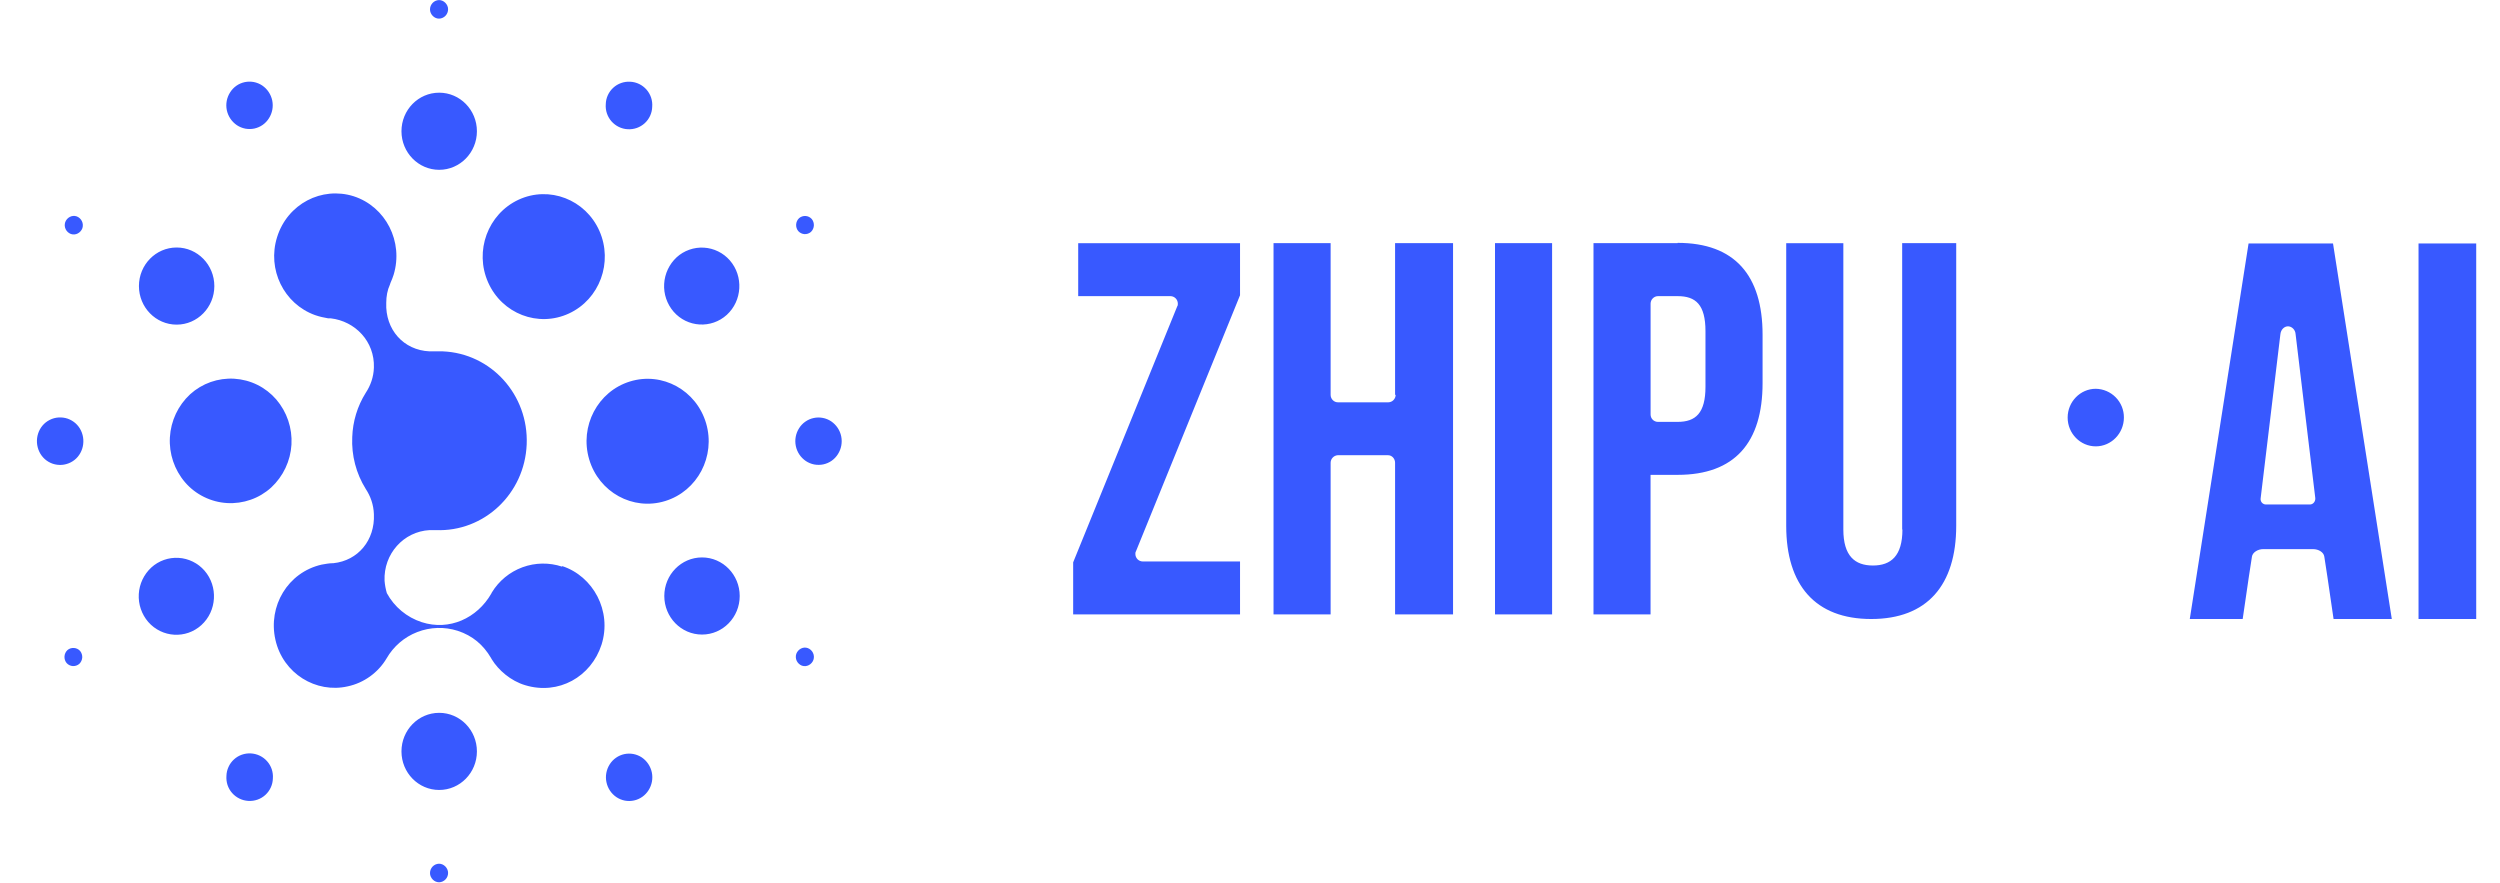
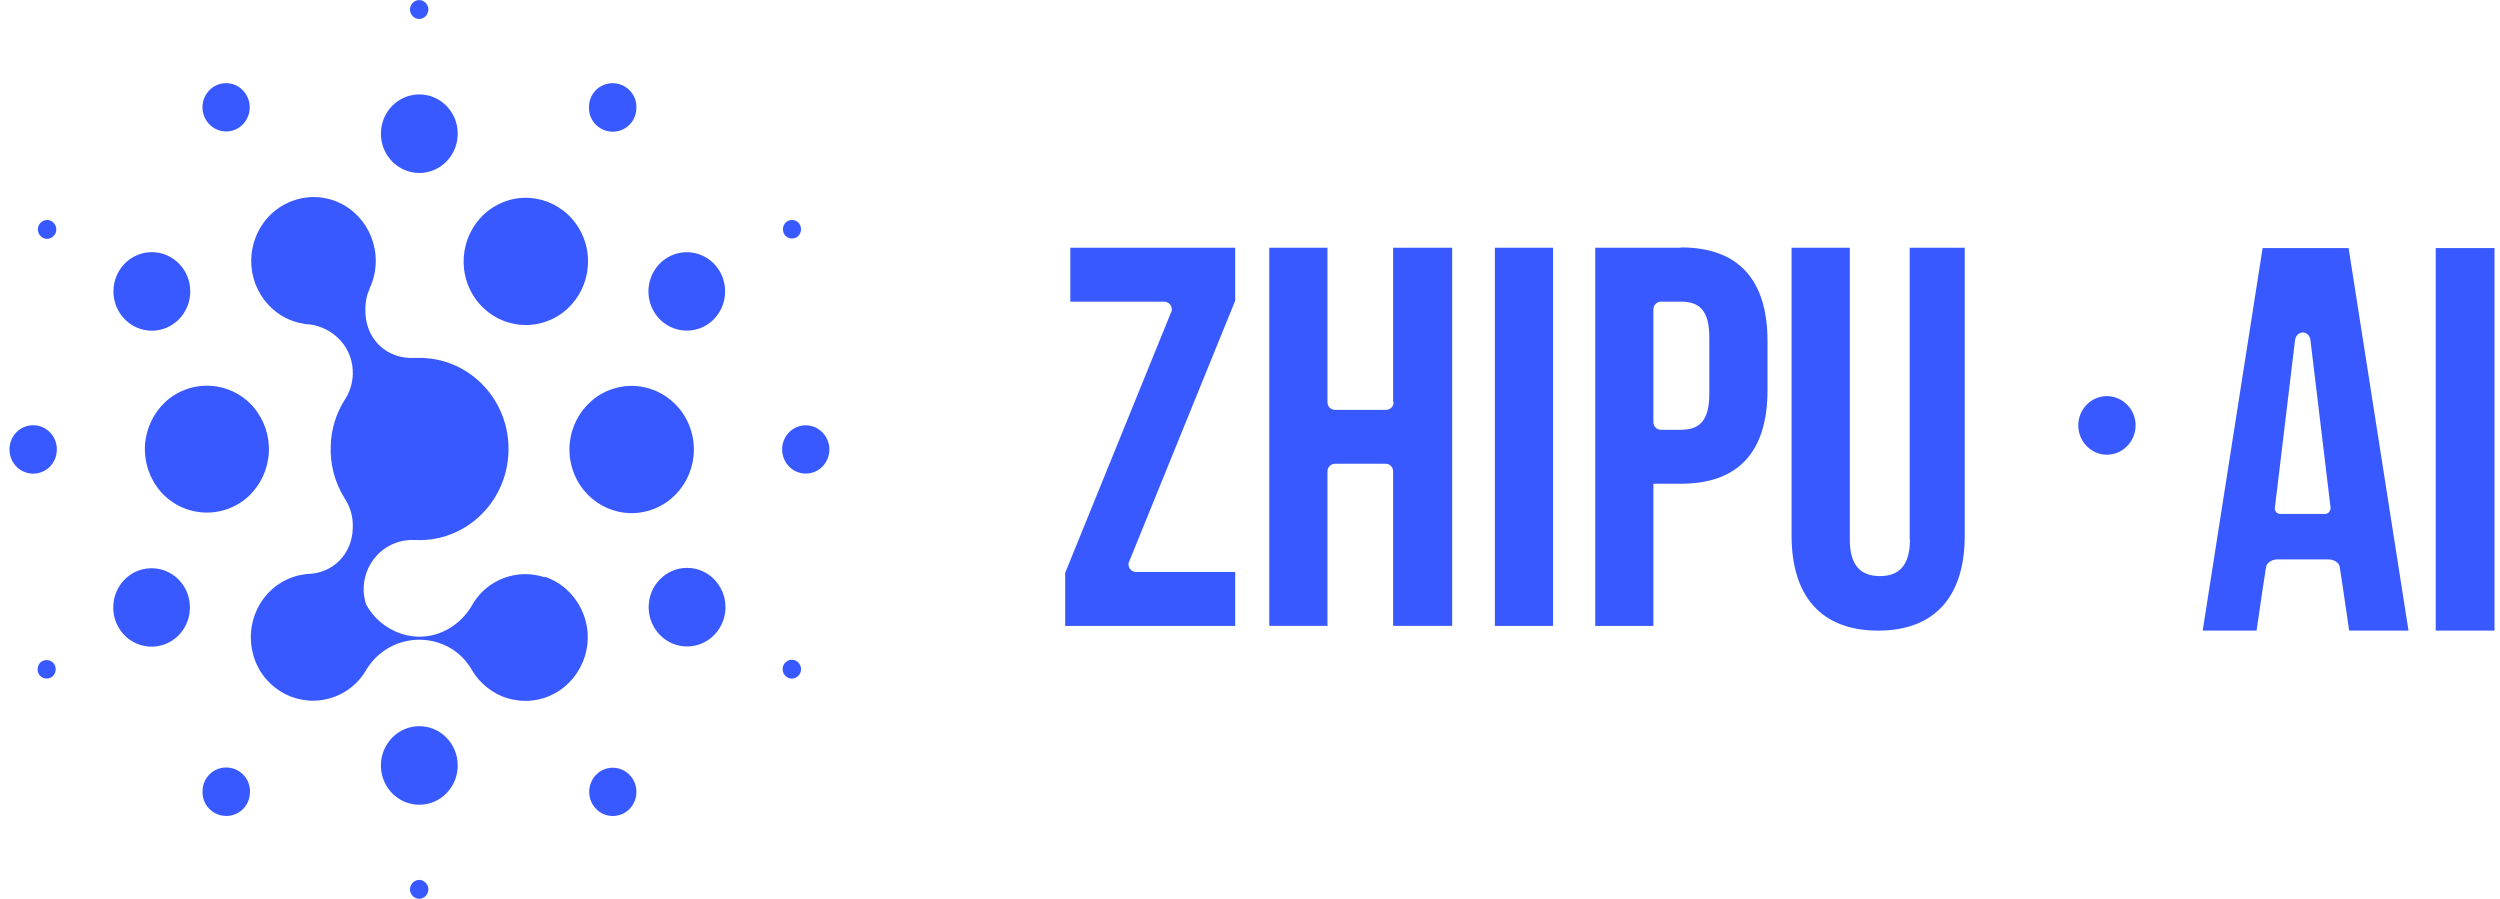
- <svg xmlns="http://www.w3.org/2000/svg" width="68" height="24" viewBox="0 0 68 24" fill="none">
-   <g id="ZHIPU EN">
-     <g id="shape">
-       <path d="M67.353 6.622H65.784V16.837H67.353V6.622ZM61.161 6.622L59.562 16.837H61.001L61.169 15.687L61.253 15.139C61.269 15.03 61.407 14.936 61.56 14.936H62.914C63.067 14.936 63.205 15.022 63.221 15.139L63.305 15.687L63.473 16.837H65.057L63.458 6.622H61.161ZM62.838 13.722H61.636C61.614 13.723 61.593 13.718 61.573 13.709C61.554 13.7 61.536 13.687 61.522 13.671C61.508 13.654 61.498 13.635 61.493 13.614C61.487 13.593 61.486 13.571 61.49 13.55L62.027 9.088C62.041 8.963 62.133 8.876 62.233 8.876C62.332 8.876 62.432 8.963 62.44 9.088L62.976 13.549C62.983 13.644 62.914 13.722 62.83 13.722H62.838ZM11.892 23.499C11.828 23.514 11.772 23.553 11.736 23.609C11.701 23.665 11.688 23.732 11.701 23.797C11.731 23.929 11.862 24.023 11.992 23.992C12.056 23.977 12.112 23.938 12.148 23.882C12.183 23.827 12.196 23.76 12.183 23.695C12.153 23.562 12.022 23.468 11.892 23.499ZM15.475 8.527C16.311 8.141 16.681 7.134 16.303 6.279C15.924 5.425 14.94 5.046 14.105 5.432C13.27 5.82 12.898 6.827 13.277 7.681C13.655 8.535 14.639 8.914 15.475 8.527ZM18.093 13.628C18.972 13.358 19.47 12.411 19.206 11.513C18.941 10.614 18.015 10.105 17.136 10.376C16.258 10.646 15.76 11.593 16.025 12.492C16.289 13.39 17.215 13.899 18.093 13.628ZM5.172 10.724C4.844 11.028 4.647 11.447 4.621 11.894C4.595 12.34 4.743 12.78 5.034 13.119C5.177 13.285 5.352 13.42 5.548 13.516C5.744 13.613 5.957 13.67 6.175 13.683C6.394 13.696 6.612 13.665 6.818 13.593C7.025 13.521 7.214 13.408 7.376 13.261C7.704 12.957 7.902 12.537 7.928 12.091C7.953 11.644 7.805 11.205 7.514 10.865C7.371 10.7 7.197 10.565 7.001 10.468C6.805 10.371 6.591 10.315 6.373 10.301C6.155 10.288 5.936 10.319 5.73 10.391C5.524 10.464 5.334 10.577 5.172 10.724ZM19.769 8.564C20.189 8.18 20.227 7.515 19.853 7.084C19.764 6.982 19.656 6.898 19.535 6.839C19.414 6.779 19.282 6.744 19.147 6.736C19.012 6.728 18.877 6.747 18.75 6.792C18.622 6.837 18.505 6.907 18.405 6.998C18.203 7.186 18.081 7.445 18.065 7.721C18.049 7.997 18.141 8.268 18.322 8.478C18.697 8.908 19.347 8.947 19.769 8.564ZM11.946 4.619C12.512 4.619 12.972 4.148 12.972 3.57C12.972 2.991 12.513 2.521 11.946 2.521C11.379 2.521 10.92 2.99 10.92 3.57C10.92 4.148 11.379 4.619 11.946 4.619ZM4.805 8.83C5.371 8.83 5.83 8.36 5.83 7.781C5.83 7.202 5.371 6.732 4.805 6.732C4.238 6.732 3.779 7.201 3.779 7.781C3.779 8.36 4.238 8.83 4.805 8.83ZM4.116 15.436C3.913 15.624 3.79 15.883 3.775 16.159C3.759 16.435 3.851 16.706 4.031 16.916C4.406 17.346 5.057 17.386 5.478 17.002C5.899 16.619 5.937 15.953 5.563 15.522C5.474 15.42 5.366 15.336 5.245 15.277C5.124 15.217 4.992 15.182 4.857 15.174C4.722 15.166 4.587 15.185 4.46 15.23C4.333 15.275 4.215 15.345 4.116 15.436ZM11.946 21.487C12.512 21.487 12.972 21.018 12.972 20.438C12.972 19.859 12.513 19.389 11.946 19.389C11.379 19.389 10.92 19.859 10.92 20.438C10.92 21.018 11.379 21.487 11.946 21.487ZM19.095 17.26C19.661 17.26 20.12 16.791 20.12 16.211C20.12 15.632 19.661 15.162 19.095 15.162C18.528 15.162 18.069 15.632 18.069 16.211C18.069 16.79 18.528 17.26 19.095 17.26ZM17.073 3.515C17.158 3.52 17.242 3.508 17.322 3.48C17.401 3.452 17.474 3.408 17.537 3.351C17.599 3.294 17.649 3.225 17.684 3.148C17.719 3.071 17.738 2.988 17.74 2.904C17.747 2.82 17.736 2.735 17.71 2.655C17.683 2.575 17.641 2.501 17.585 2.437C17.529 2.374 17.462 2.322 17.386 2.285C17.31 2.248 17.227 2.227 17.143 2.223C17.059 2.218 16.974 2.23 16.895 2.258C16.815 2.286 16.742 2.33 16.68 2.387C16.618 2.444 16.568 2.513 16.533 2.589C16.498 2.666 16.479 2.749 16.477 2.833C16.47 2.917 16.481 3.002 16.507 3.082C16.534 3.162 16.576 3.236 16.632 3.3C16.688 3.363 16.755 3.415 16.831 3.452C16.907 3.489 16.989 3.511 17.073 3.515ZM6.443 3.405C6.512 3.451 6.59 3.483 6.672 3.499C6.753 3.514 6.838 3.513 6.919 3.496C7 3.478 7.077 3.445 7.145 3.397C7.213 3.349 7.271 3.288 7.315 3.217C7.407 3.074 7.439 2.901 7.405 2.734C7.37 2.567 7.273 2.421 7.132 2.325C7.063 2.279 6.985 2.247 6.903 2.231C6.821 2.216 6.737 2.217 6.656 2.234C6.574 2.252 6.497 2.285 6.429 2.333C6.361 2.381 6.303 2.442 6.259 2.513C6.167 2.656 6.135 2.83 6.169 2.996C6.204 3.163 6.302 3.309 6.443 3.405ZM1.353 11.421C1.039 11.577 0.917 11.969 1.07 12.289C1.106 12.365 1.157 12.432 1.219 12.488C1.281 12.543 1.354 12.586 1.433 12.613C1.513 12.64 1.596 12.65 1.68 12.645C1.763 12.639 1.844 12.616 1.919 12.579C2.233 12.423 2.355 12.031 2.202 11.71C2.166 11.635 2.115 11.568 2.053 11.512C1.99 11.457 1.918 11.415 1.839 11.387C1.76 11.361 1.676 11.35 1.593 11.355C1.509 11.361 1.427 11.383 1.353 11.421ZM6.826 20.493C6.741 20.488 6.657 20.5 6.577 20.528C6.498 20.556 6.425 20.6 6.363 20.657C6.301 20.714 6.25 20.783 6.216 20.86C6.181 20.936 6.161 21.019 6.159 21.104C6.153 21.188 6.163 21.273 6.189 21.353C6.216 21.433 6.258 21.507 6.314 21.57C6.37 21.634 6.438 21.685 6.514 21.722C6.589 21.759 6.672 21.78 6.756 21.785C6.84 21.79 6.925 21.778 7.004 21.75C7.084 21.722 7.157 21.678 7.219 21.621C7.281 21.564 7.331 21.495 7.366 21.418C7.401 21.341 7.42 21.259 7.422 21.174C7.429 21.09 7.418 21.006 7.392 20.925C7.365 20.845 7.323 20.771 7.267 20.708C7.212 20.645 7.144 20.593 7.068 20.556C6.992 20.519 6.91 20.498 6.826 20.493ZM17.457 20.602C17.387 20.556 17.31 20.525 17.228 20.509C17.146 20.494 17.062 20.495 16.981 20.512C16.9 20.53 16.823 20.563 16.755 20.611C16.686 20.659 16.628 20.72 16.584 20.79C16.493 20.934 16.46 21.107 16.495 21.274C16.529 21.441 16.627 21.588 16.768 21.683C16.837 21.729 16.915 21.761 16.997 21.777C17.078 21.792 17.163 21.791 17.244 21.773C17.325 21.756 17.402 21.722 17.47 21.674C17.538 21.626 17.596 21.565 17.64 21.495C17.732 21.351 17.764 21.178 17.73 21.011C17.695 20.845 17.598 20.698 17.457 20.602ZM22.608 11.46C22.538 11.414 22.461 11.382 22.379 11.367C22.297 11.351 22.213 11.352 22.132 11.37C22.05 11.387 21.973 11.421 21.905 11.469C21.837 11.516 21.779 11.577 21.735 11.648C21.644 11.791 21.612 11.964 21.646 12.131C21.68 12.298 21.778 12.444 21.919 12.54C21.988 12.586 22.066 12.618 22.148 12.634C22.23 12.649 22.314 12.648 22.395 12.631C22.477 12.613 22.554 12.58 22.622 12.532C22.69 12.484 22.748 12.423 22.792 12.352C22.883 12.209 22.915 12.035 22.881 11.869C22.847 11.702 22.748 11.556 22.608 11.46ZM22.057 6.309C22.104 6.264 22.133 6.203 22.137 6.137C22.141 6.072 22.121 6.008 22.08 5.957C22.037 5.909 21.977 5.879 21.912 5.875C21.848 5.871 21.784 5.892 21.735 5.934C21.688 5.979 21.659 6.04 21.655 6.105C21.651 6.171 21.671 6.235 21.713 6.286C21.756 6.334 21.816 6.363 21.88 6.368C21.944 6.372 22.008 6.351 22.057 6.309ZM11.991 0.501C12.056 0.486 12.112 0.447 12.147 0.391C12.183 0.335 12.196 0.268 12.183 0.203C12.153 0.071 12.022 -0.023 11.892 0.008C11.828 0.023 11.773 0.062 11.737 0.118C11.701 0.173 11.688 0.24 11.701 0.305C11.731 0.438 11.861 0.532 11.991 0.501ZM1.927 6.364C2.057 6.411 2.195 6.332 2.241 6.207C2.261 6.144 2.257 6.076 2.228 6.016C2.2 5.957 2.149 5.91 2.088 5.886C1.957 5.84 1.819 5.918 1.774 6.043C1.753 6.106 1.757 6.174 1.786 6.234C1.815 6.294 1.865 6.34 1.927 6.364ZM1.835 17.682C1.787 17.727 1.758 17.789 1.754 17.854C1.75 17.92 1.77 17.984 1.812 18.035C1.855 18.083 1.915 18.113 1.979 18.117C2.043 18.121 2.107 18.1 2.156 18.058C2.203 18.013 2.232 17.952 2.237 17.887C2.241 17.822 2.22 17.757 2.179 17.706C2.136 17.658 2.076 17.629 2.012 17.625C1.948 17.62 1.884 17.64 1.835 17.682ZM21.972 17.628C21.843 17.581 21.705 17.66 21.659 17.785C21.638 17.848 21.643 17.916 21.671 17.976C21.7 18.035 21.75 18.082 21.812 18.106C21.942 18.152 22.08 18.074 22.125 17.949C22.146 17.886 22.142 17.818 22.113 17.758C22.085 17.698 22.034 17.652 21.972 17.628Z" fill="#3859FF" />
-       <path d="M15.29 15.413C14.939 15.296 14.558 15.302 14.21 15.43C13.863 15.558 13.569 15.8 13.377 16.117L13.362 16.148C12.979 16.814 12.221 17.166 11.471 16.923C11.065 16.791 10.725 16.508 10.522 16.133C10.49 16.023 10.469 15.91 10.46 15.796C10.43 15.069 10.974 14.458 11.685 14.419H11.854C13.163 14.473 14.272 13.432 14.326 12.086C14.38 10.74 13.362 9.613 12.045 9.557H11.685C10.974 9.526 10.476 8.962 10.506 8.235C10.506 8.062 10.537 7.89 10.606 7.741L10.621 7.695C10.654 7.623 10.682 7.55 10.706 7.476C10.981 6.575 10.492 5.62 9.619 5.338C8.754 5.065 7.82 5.542 7.537 6.45C7.261 7.327 7.72 8.266 8.57 8.571C8.708 8.618 8.792 8.634 8.922 8.658H8.991C9.665 8.735 10.193 9.291 10.17 9.996C10.163 10.254 10.078 10.489 9.948 10.685C9.721 11.047 9.595 11.463 9.581 11.89C9.558 12.386 9.686 12.878 9.948 13.299C10.078 13.495 10.162 13.73 10.17 13.988C10.201 14.693 9.741 15.248 9.068 15.319H9.052C8.953 15.319 8.838 15.342 8.746 15.358C7.828 15.569 7.285 16.485 7.491 17.401C7.698 18.325 8.6 18.865 9.458 18.669C9.677 18.622 9.883 18.53 10.065 18.399C10.247 18.268 10.4 18.102 10.514 17.91C10.702 17.582 10.997 17.328 11.349 17.192C11.702 17.055 12.09 17.043 12.45 17.158C12.856 17.291 13.147 17.542 13.354 17.894L13.376 17.933C13.553 18.223 13.89 18.521 14.287 18.638C15.191 18.912 16.079 18.411 16.362 17.534C16.652 16.618 16.132 15.67 15.29 15.397V15.413ZM57.005 10.575C56.584 10.575 56.24 10.928 56.24 11.358C56.24 11.789 56.584 12.141 57.005 12.141C57.426 12.141 57.77 11.788 57.77 11.357C57.772 11.152 57.692 10.955 57.549 10.809C57.405 10.662 57.21 10.578 57.005 10.575ZM29.327 8.055H31.838C31.891 8.056 31.942 8.078 31.979 8.116C32.016 8.154 32.037 8.205 32.037 8.258C32.037 8.282 32.037 8.313 32.022 8.329L29.19 15.296V16.712H33.729V15.272H31.081C31.027 15.271 30.977 15.249 30.94 15.211C30.903 15.173 30.882 15.121 30.882 15.068C30.882 15.045 30.882 15.021 30.897 14.998L33.729 8.031V6.615H29.327V8.055ZM37.962 10.74C37.961 10.793 37.94 10.844 37.903 10.882C37.866 10.92 37.816 10.942 37.763 10.943H36.393C36.367 10.943 36.34 10.938 36.316 10.928C36.291 10.917 36.269 10.902 36.251 10.883C36.232 10.864 36.217 10.842 36.208 10.817C36.198 10.793 36.193 10.766 36.193 10.74V6.614H34.64V16.712H36.193V12.586C36.194 12.534 36.213 12.485 36.249 12.447C36.284 12.409 36.333 12.386 36.385 12.382H37.755C37.862 12.382 37.946 12.477 37.946 12.586V16.712H39.523V6.614H37.946V10.739L37.962 10.74ZM42.217 6.614H40.664V16.712H42.217V6.614ZM45.631 6.614H43.343V16.712H44.895V12.916H45.631C47.185 12.916 47.942 12.039 47.942 10.419V9.104C47.942 7.491 47.185 6.606 45.631 6.606V6.614ZM46.389 10.52C46.389 11.24 46.12 11.475 45.631 11.475H45.095C45.068 11.475 45.042 11.47 45.018 11.459C44.993 11.449 44.971 11.434 44.953 11.415C44.934 11.396 44.92 11.374 44.91 11.349C44.901 11.325 44.896 11.299 44.896 11.272V8.258C44.897 8.205 44.917 8.154 44.955 8.116C44.992 8.078 45.042 8.056 45.095 8.055H45.631C46.121 8.055 46.389 8.282 46.389 9.01V10.52ZM51.746 14.403C51.746 15.123 51.433 15.382 50.943 15.382C50.453 15.382 50.139 15.123 50.139 14.403V6.615H48.585V14.302C48.585 15.914 49.374 16.837 50.897 16.837C52.42 16.837 53.209 15.914 53.209 14.301V6.614H51.739V14.403H51.746Z" fill="#3859FF" />
-     </g>
+ <svg xmlns="http://www.w3.org/2000/svg" width="89" height="32" viewBox="0 0 89 32" fill="none">
+   <g id="shape">
+     <path d="M88.805 8.83H86.712V22.45H88.805V8.83ZM80.549 8.83L78.416 22.45H80.334L80.559 20.916L80.671 20.185C80.692 20.039 80.875 19.914 81.079 19.914H82.885C83.09 19.914 83.273 20.029 83.294 20.185L83.406 20.916L83.63 22.45H85.743L83.61 8.83H80.549ZM82.784 18.296H81.181C81.152 18.297 81.124 18.291 81.097 18.279C81.071 18.267 81.048 18.25 81.029 18.227C81.011 18.206 80.998 18.18 80.99 18.152C80.983 18.124 80.982 18.095 80.987 18.067L81.702 12.117C81.721 11.95 81.844 11.835 81.977 11.835C82.109 11.835 82.243 11.95 82.253 12.117L82.967 18.066C82.977 18.192 82.885 18.296 82.773 18.296H82.784ZM14.856 31.332C14.771 31.352 14.696 31.405 14.649 31.479C14.601 31.553 14.584 31.642 14.601 31.729C14.642 31.906 14.816 32.031 14.989 31.989C15.075 31.97 15.149 31.917 15.197 31.843C15.244 31.769 15.261 31.68 15.244 31.593C15.204 31.415 15.03 31.29 14.856 31.332ZM19.634 11.369C20.747 10.854 21.241 9.512 20.737 8.373C20.232 7.234 18.92 6.727 17.806 7.243C16.692 7.76 16.198 9.102 16.702 10.241C17.206 11.381 18.518 11.885 19.634 11.369ZM23.125 18.171C24.296 17.811 24.96 16.548 24.608 15.35C24.255 14.152 23.02 13.474 21.848 13.834C20.677 14.195 20.013 15.458 20.366 16.656C20.719 17.853 21.954 18.532 23.125 18.171ZM5.896 14.298C5.459 14.704 5.195 15.263 5.161 15.858C5.127 16.454 5.324 17.039 5.712 17.493C5.903 17.713 6.136 17.893 6.397 18.022C6.658 18.151 6.943 18.226 7.234 18.244C7.525 18.262 7.816 18.221 8.091 18.124C8.366 18.027 8.619 17.877 8.835 17.681C9.272 17.275 9.536 16.716 9.57 16.121C9.604 15.525 9.407 14.94 9.019 14.486C8.828 14.266 8.595 14.086 8.334 13.957C8.073 13.828 7.788 13.753 7.497 13.735C7.206 13.717 6.915 13.758 6.64 13.855C6.365 13.952 6.112 14.102 5.896 14.298ZM25.358 11.418C25.919 10.906 25.97 10.02 25.47 9.446C25.352 9.309 25.208 9.198 25.047 9.118C24.885 9.038 24.709 8.992 24.529 8.981C24.35 8.97 24.169 8.996 24 9.056C23.83 9.116 23.674 9.209 23.541 9.331C23.27 9.581 23.107 9.926 23.086 10.294C23.065 10.662 23.188 11.024 23.428 11.303C23.929 11.877 24.796 11.929 25.358 11.418ZM14.928 6.158C15.683 6.158 16.295 5.531 16.295 4.759C16.295 3.988 15.684 3.361 14.928 3.361C14.172 3.361 13.56 3.987 13.56 4.759C13.56 5.531 14.172 6.158 14.928 6.158ZM5.407 11.773C6.162 11.773 6.773 11.147 6.773 10.374C6.773 9.603 6.162 8.976 5.406 8.976C4.651 8.976 4.038 9.602 4.038 10.374C4.038 11.146 4.651 11.773 5.407 11.773ZM4.487 20.581C4.217 20.832 4.054 21.177 4.033 21.545C4.012 21.913 4.134 22.275 4.374 22.554C4.875 23.128 5.743 23.181 6.304 22.669C6.866 22.158 6.916 21.27 6.417 20.696C6.299 20.56 6.155 20.449 5.994 20.369C5.832 20.289 5.656 20.242 5.476 20.232C5.296 20.221 5.116 20.246 4.946 20.306C4.777 20.367 4.62 20.46 4.487 20.581ZM14.928 28.649C15.683 28.649 16.295 28.023 16.295 27.251C16.295 26.479 15.684 25.852 14.928 25.852C14.172 25.852 13.56 26.479 13.56 27.251C13.56 28.023 14.172 28.649 14.928 28.649ZM24.459 23.014C25.215 23.014 25.827 22.388 25.827 21.615C25.827 20.843 25.215 20.216 24.459 20.216C23.704 20.216 23.092 20.842 23.092 21.615C23.092 22.387 23.703 23.014 24.459 23.014ZM21.765 4.687C21.877 4.694 21.989 4.678 22.096 4.64C22.201 4.603 22.299 4.544 22.382 4.468C22.465 4.392 22.532 4.3 22.578 4.198C22.625 4.095 22.65 3.984 22.653 3.872C22.662 3.76 22.648 3.647 22.613 3.54C22.577 3.433 22.521 3.334 22.446 3.25C22.372 3.165 22.282 3.096 22.18 3.047C22.079 2.998 21.969 2.97 21.857 2.964C21.745 2.957 21.632 2.973 21.526 3.01C21.42 3.048 21.323 3.107 21.24 3.182C21.157 3.258 21.091 3.35 21.044 3.453C20.998 3.555 20.972 3.665 20.969 3.778C20.96 3.89 20.974 4.003 21.01 4.11C21.045 4.216 21.102 4.315 21.176 4.4C21.25 4.484 21.34 4.553 21.442 4.603C21.543 4.652 21.652 4.681 21.765 4.687ZM7.59 4.54C7.683 4.602 7.786 4.644 7.895 4.665C8.004 4.686 8.117 4.684 8.225 4.661C8.333 4.638 8.436 4.593 8.527 4.529C8.618 4.465 8.695 4.384 8.754 4.29C8.876 4.099 8.918 3.867 8.873 3.645C8.827 3.423 8.697 3.228 8.509 3.1C8.417 3.038 8.313 2.996 8.204 2.975C8.095 2.954 7.982 2.955 7.874 2.979C7.765 3.002 7.662 3.047 7.572 3.111C7.481 3.175 7.404 3.256 7.345 3.35C7.223 3.542 7.18 3.773 7.226 3.995C7.271 4.217 7.403 4.413 7.59 4.54ZM0.804 15.228C0.385 15.436 0.222 15.958 0.426 16.386C0.474 16.486 0.542 16.576 0.625 16.65C0.708 16.724 0.806 16.781 0.911 16.817C1.017 16.853 1.128 16.867 1.239 16.86C1.35 16.852 1.459 16.822 1.558 16.772C1.977 16.564 2.14 16.041 1.936 15.614C1.888 15.514 1.82 15.424 1.737 15.35C1.654 15.276 1.557 15.219 1.451 15.183C1.346 15.147 1.234 15.133 1.123 15.14C1.012 15.148 0.903 15.178 0.804 15.228ZM8.101 27.324C7.988 27.317 7.876 27.333 7.77 27.371C7.664 27.408 7.566 27.467 7.484 27.543C7.401 27.619 7.334 27.71 7.287 27.813C7.241 27.915 7.215 28.026 7.212 28.138C7.203 28.25 7.217 28.363 7.252 28.47C7.288 28.577 7.344 28.676 7.419 28.76C7.493 28.845 7.583 28.914 7.685 28.963C7.786 29.012 7.896 29.041 8.008 29.046C8.12 29.053 8.233 29.037 8.339 29C8.445 28.962 8.542 28.904 8.625 28.828C8.707 28.752 8.774 28.66 8.821 28.558C8.867 28.455 8.893 28.345 8.896 28.232C8.905 28.12 8.891 28.007 8.856 27.901C8.82 27.794 8.764 27.695 8.69 27.611C8.615 27.526 8.525 27.457 8.424 27.408C8.323 27.359 8.213 27.33 8.101 27.324ZM22.276 27.47C22.183 27.409 22.079 27.366 21.971 27.346C21.861 27.325 21.75 27.326 21.641 27.349C21.533 27.373 21.43 27.418 21.339 27.481C21.248 27.545 21.171 27.626 21.112 27.72C20.99 27.912 20.947 28.143 20.993 28.365C21.038 28.588 21.169 28.783 21.357 28.911C21.449 28.973 21.553 29.015 21.662 29.035C21.771 29.056 21.883 29.055 21.992 29.031C22.1 29.008 22.203 28.963 22.294 28.899C22.384 28.835 22.462 28.754 22.52 28.66C22.642 28.468 22.685 28.237 22.639 28.015C22.594 27.793 22.463 27.598 22.276 27.47ZM29.143 15.28C29.051 15.218 28.947 15.176 28.838 15.155C28.729 15.135 28.617 15.136 28.509 15.159C28.4 15.183 28.298 15.228 28.207 15.291C28.116 15.355 28.039 15.436 27.98 15.53C27.858 15.721 27.815 15.953 27.861 16.175C27.907 16.397 28.037 16.592 28.225 16.72C28.317 16.782 28.421 16.824 28.53 16.845C28.639 16.866 28.751 16.864 28.86 16.841C28.968 16.818 29.071 16.773 29.162 16.709C29.253 16.645 29.33 16.564 29.389 16.47C29.511 16.278 29.554 16.047 29.508 15.825C29.462 15.603 29.331 15.407 29.143 15.28ZM28.409 8.412C28.472 8.352 28.51 8.27 28.516 8.183C28.521 8.096 28.494 8.01 28.439 7.942C28.382 7.878 28.302 7.839 28.216 7.833C28.13 7.828 28.046 7.856 27.98 7.911C27.917 7.972 27.879 8.053 27.873 8.14C27.868 8.227 27.895 8.313 27.95 8.381C28.007 8.445 28.087 8.484 28.173 8.49C28.259 8.496 28.344 8.468 28.409 8.412ZM14.988 0.668C15.074 0.648 15.149 0.595 15.196 0.521C15.244 0.447 15.261 0.357 15.244 0.271C15.204 0.094 15.03 -0.031 14.856 0.01C14.771 0.03 14.697 0.083 14.649 0.157C14.601 0.231 14.584 0.32 14.601 0.406C14.642 0.584 14.815 0.71 14.988 0.668ZM1.569 8.486C1.742 8.548 1.926 8.443 1.988 8.277C2.015 8.193 2.009 8.101 1.971 8.022C1.933 7.942 1.866 7.88 1.783 7.848C1.609 7.786 1.426 7.891 1.365 8.057C1.337 8.141 1.343 8.232 1.381 8.312C1.419 8.392 1.486 8.454 1.569 8.486ZM1.446 23.576C1.383 23.637 1.345 23.718 1.339 23.805C1.333 23.893 1.36 23.979 1.415 24.047C1.473 24.111 1.553 24.15 1.639 24.156C1.724 24.162 1.809 24.134 1.875 24.078C1.938 24.018 1.976 23.936 1.982 23.849C1.988 23.762 1.96 23.676 1.906 23.608C1.848 23.544 1.768 23.505 1.682 23.499C1.597 23.494 1.512 23.52 1.446 23.576ZM28.296 23.504C28.123 23.442 27.94 23.546 27.878 23.713C27.851 23.797 27.857 23.888 27.895 23.968C27.933 24.047 28 24.109 28.083 24.141C28.256 24.203 28.44 24.099 28.5 23.932C28.528 23.848 28.522 23.757 28.484 23.677C28.446 23.598 28.378 23.536 28.296 23.504Z" fill="#3859FF" />
+     <path d="M19.387 20.55C18.918 20.395 18.41 20.403 17.947 20.574C17.484 20.744 17.092 21.067 16.836 21.49L16.815 21.531C16.305 22.419 15.294 22.888 14.295 22.564C13.753 22.388 13.3 22.011 13.029 21.51C12.986 21.364 12.959 21.213 12.947 21.061C12.907 20.092 13.631 19.277 14.58 19.225H14.805C16.55 19.298 18.029 17.909 18.101 16.115C18.172 14.32 16.815 12.817 15.06 12.743H14.58C13.631 12.702 12.968 11.95 13.008 10.979C13.008 10.75 13.05 10.52 13.141 10.322L13.162 10.259C13.205 10.165 13.243 10.067 13.275 9.968C13.642 8.767 12.989 7.493 11.825 7.118C10.671 6.753 9.426 7.389 9.049 8.6C8.682 9.769 9.293 11.021 10.427 11.428C10.61 11.491 10.722 11.512 10.896 11.543H10.988C11.886 11.647 12.59 12.389 12.559 13.328C12.55 13.672 12.437 13.986 12.264 14.246C11.961 14.729 11.793 15.284 11.774 15.854C11.744 16.515 11.915 17.17 12.264 17.733C12.437 17.993 12.549 18.307 12.559 18.651C12.601 19.59 11.988 20.331 11.09 20.425H11.069C10.938 20.425 10.784 20.456 10.661 20.477C9.437 20.759 8.713 21.98 8.988 23.202C9.263 24.433 10.467 25.153 11.611 24.892C11.902 24.829 12.178 24.706 12.42 24.532C12.662 24.358 12.866 24.136 13.019 23.879C13.269 23.442 13.663 23.104 14.132 22.922C14.602 22.74 15.12 22.724 15.6 22.878C16.142 23.055 16.529 23.389 16.805 23.859L16.835 23.911C17.07 24.297 17.519 24.694 18.049 24.851C19.254 25.216 20.438 24.547 20.816 23.379C21.203 22.158 20.509 20.894 19.387 20.53V20.55ZM75.006 14.101C74.445 14.101 73.986 14.57 73.986 15.144C73.986 15.718 74.445 16.188 75.006 16.188C75.567 16.188 76.027 15.717 76.027 15.143C76.029 14.87 75.922 14.607 75.731 14.412C75.54 14.216 75.28 14.104 75.006 14.101ZM38.103 10.739H41.451C41.521 10.742 41.589 10.771 41.638 10.821C41.688 10.872 41.716 10.94 41.716 11.011C41.716 11.043 41.716 11.084 41.696 11.105L37.92 20.394V22.283H43.972V20.363H40.441C40.37 20.361 40.303 20.332 40.253 20.281C40.203 20.23 40.176 20.162 40.175 20.091C40.175 20.06 40.175 20.028 40.196 19.997L43.972 10.707V8.82H38.103V10.739ZM49.615 14.32C49.615 14.391 49.587 14.458 49.537 14.509C49.488 14.559 49.421 14.589 49.35 14.591H47.524C47.489 14.591 47.454 14.584 47.421 14.57C47.388 14.556 47.359 14.536 47.334 14.511C47.309 14.486 47.29 14.456 47.277 14.423C47.264 14.39 47.257 14.355 47.258 14.32V8.819H45.186V22.282H47.258V16.782C47.258 16.713 47.284 16.646 47.331 16.596C47.379 16.545 47.444 16.514 47.513 16.51H49.34C49.483 16.51 49.595 16.636 49.595 16.782V22.282H51.697V8.819H49.595V14.319L49.615 14.32ZM55.289 8.819H53.218V22.283H55.289V8.819ZM59.841 8.819H56.79V22.283H58.861V17.221H59.841C61.913 17.221 62.923 16.052 62.923 13.892V12.138C62.923 9.988 61.913 8.808 59.841 8.808V8.819ZM60.851 14.027C60.851 14.987 60.493 15.3 59.841 15.3H59.126C59.091 15.3 59.056 15.293 59.023 15.279C58.991 15.265 58.962 15.245 58.937 15.22C58.913 15.195 58.893 15.165 58.88 15.132C58.867 15.1 58.861 15.065 58.861 15.029V11.011C58.862 10.94 58.89 10.872 58.939 10.821C58.989 10.771 59.056 10.742 59.127 10.739H59.841C60.494 10.739 60.851 11.043 60.851 12.013V14.027ZM67.995 19.203C67.995 20.163 67.577 20.509 66.924 20.509C66.27 20.509 65.853 20.165 65.853 19.203V8.82H63.78V19.069C63.78 21.219 64.831 22.45 66.862 22.45C68.893 22.45 69.945 21.219 69.945 19.068V8.819H67.985V19.203H67.995Z" fill="#3859FF" />
  </g>
</svg>
